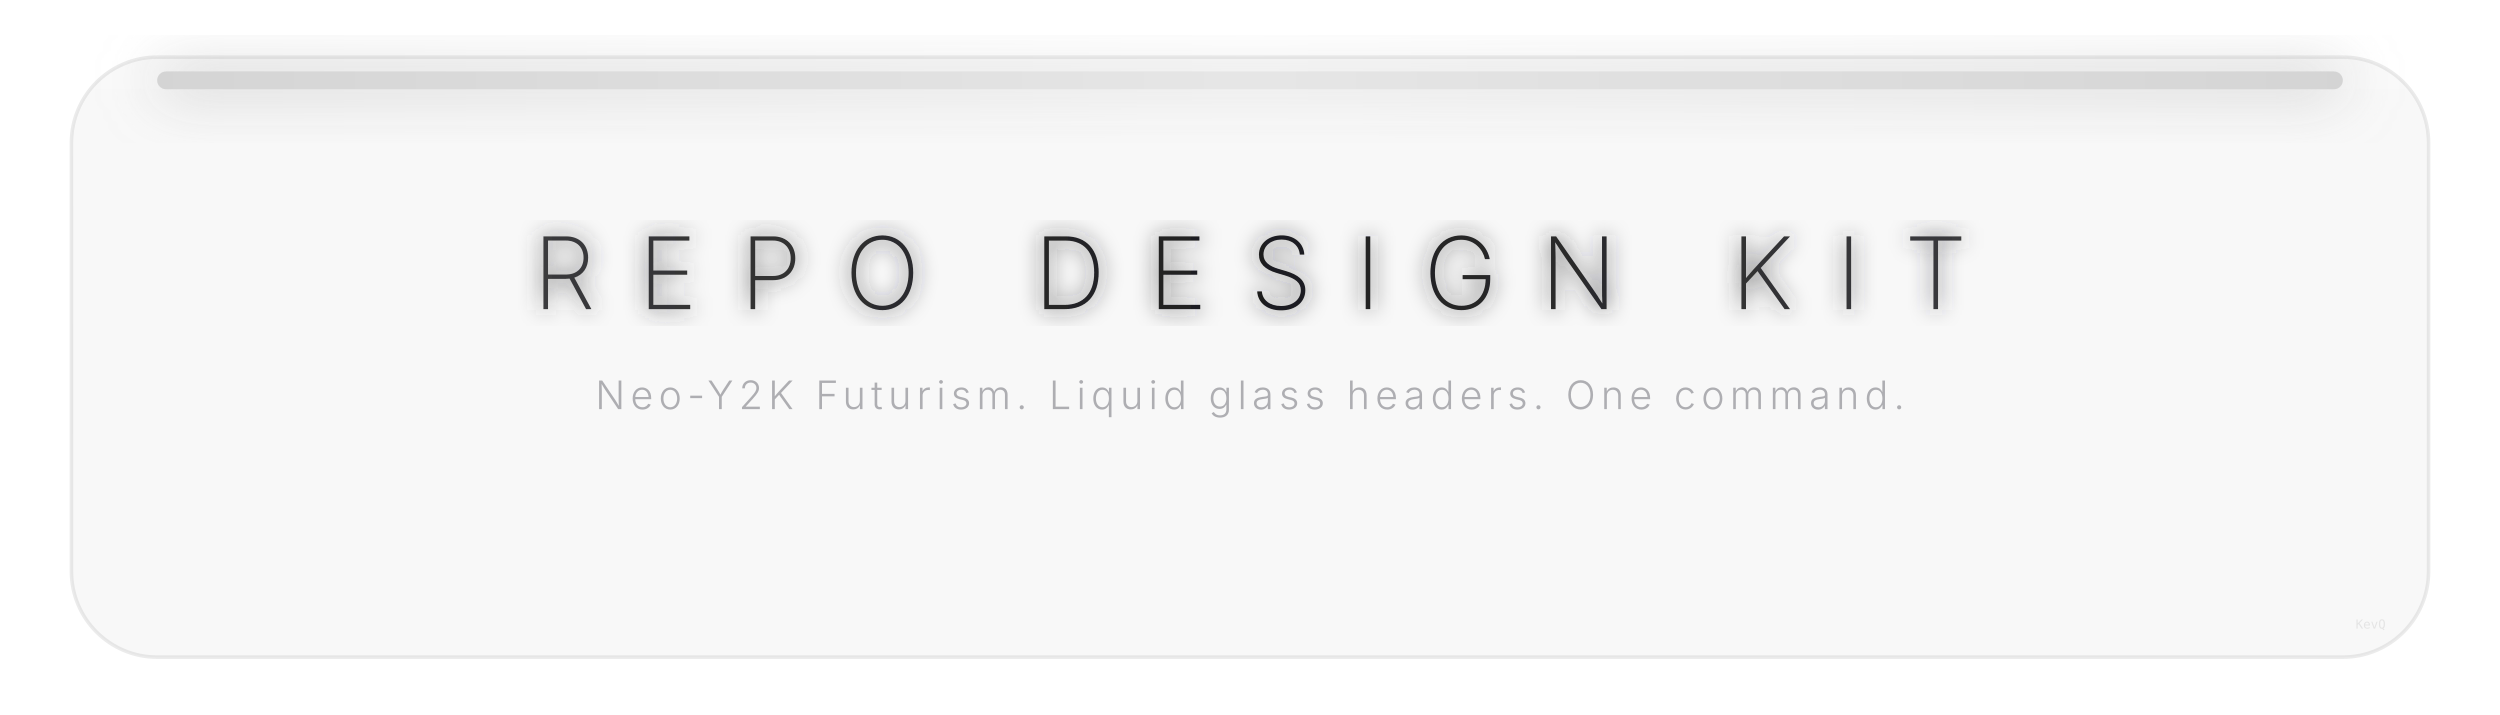
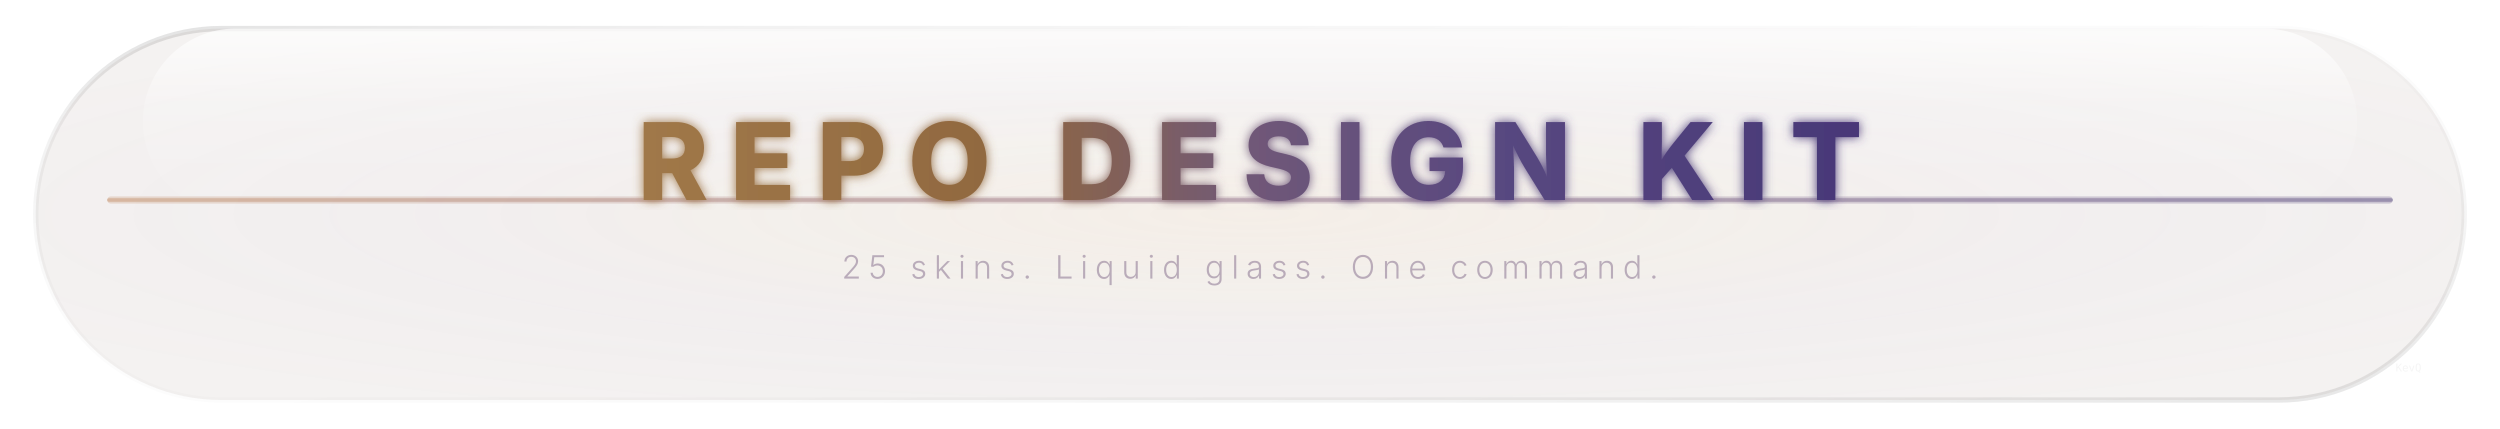
- <svg xmlns="http://www.w3.org/2000/svg" width="700" height="200" viewBox="0 0 700 200">
+ <svg xmlns="http://www.w3.org/2000/svg" width="700" height="120" viewBox="0 0 700 120">
  <defs>
+     <radialGradient id="turrell" cx="50%" cy="50%" r="60%" fx="50%" fy="50%">
+       <stop offset="0%" stop-color="#d4a878" stop-opacity="0.10" />
+       <stop offset="35%" stop-color="#b08868" stop-opacity="0.06" />
+       <stop offset="65%" stop-color="#685088" stop-opacity="0.04" />
+       <stop offset="100%" stop-color="#403060" stop-opacity="0.02" />
+     </radialGradient>
+     <linearGradient id="rim" x1="0%" y1="0%" x2="100%" y2="100%">
+       <stop offset="0%" stop-color="black" stop-opacity="0.12" />
+       <stop offset="15%" stop-color="black" stop-opacity="0.05" />
+       <stop offset="35%" stop-color="black" stop-opacity="0.02" />
+       <stop offset="50%" stop-color="black" stop-opacity="0.01" />
+       <stop offset="65%" stop-color="black" stop-opacity="0.02" />
+       <stop offset="85%" stop-color="black" stop-opacity="0.06" />
+       <stop offset="100%" stop-color="black" stop-opacity="0.10" />
+     </linearGradient>
+     <linearGradient id="spec" x1="0%" y1="0%" x2="0%" y2="100%">
+       <stop offset="0%" stop-color="white" stop-opacity="0.70" />
+       <stop offset="40%" stop-color="white" stop-opacity="0.20" />
+       <stop offset="100%" stop-color="white" stop-opacity="0" />
+     </linearGradient>
    <linearGradient id="titleGrad" x1="0%" y1="0%" x2="100%" y2="0%">
-       <stop offset="0%" stop-color="#3A3A3C" />
-       <stop offset="50%" stop-color="#1D1D1F" />
-       <stop offset="100%" stop-color="#3A3A3C" />
+       <stop offset="0%" stop-color="#a07848" />
+       <stop offset="30%" stop-color="#906840" />
+       <stop offset="50%" stop-color="#705878" />
+       <stop offset="70%" stop-color="#584880" />
+       <stop offset="100%" stop-color="#483878" />
    </linearGradient>
-     <linearGradient id="lightBar" x1="0%" y1="0%" x2="100%" y2="0%">
-       <stop offset="0%" stop-color="#B0B0B0" />
-       <stop offset="50%" stop-color="#D4D4D4" />
-       <stop offset="100%" stop-color="#B0B0B0" />
+     <linearGradient id="barGrad" x1="0%" y1="0%" x2="100%" y2="0%">
+       <stop offset="0%" stop-color="#c08860" />
+       <stop offset="50%" stop-color="#907088" />
+       <stop offset="100%" stop-color="#504078" />
    </linearGradient>
-     <filter id="glassFrost" x="-10%" y="-10%" width="120%" height="120%">
-       <feGaussianBlur in="SourceGraphic" stdDeviation="12" result="blur" />
-       <feFlood flood-color="rgba(0,0,0,0.03)" result="fill" />
-       <feComposite in="fill" in2="blur" operator="in" result="frosted" />
-       <feComposite in="frosted" in2="SourceGraphic" operator="over" />
-     </filter>
-     <filter id="lightGlow" x="-20%" y="-200%" width="140%" height="600%">
-       <feGaussianBlur stdDeviation="8" result="glow" />
+     <filter id="titleGlow">
+       <feGaussianBlur stdDeviation="1.5" result="g" />
      <feMerge>
-         <feMergeNode in="glow" />
-         <feMergeNode in="glow" />
+         <feMergeNode in="g" />
        <feMergeNode in="SourceGraphic" />
      </feMerge>
    </filter>
-     <filter id="titleGlow" x="-5%" y="-20%" width="110%" height="140%">
-       <feGaussianBlur stdDeviation="3" result="glow" />
-       <feMerge>
-         <feMergeNode in="glow" />
-         <feMergeNode in="SourceGraphic" />
-       </feMerge>
-     </filter>
-     <linearGradient id="innerHighlight" x1="0%" y1="0%" x2="0%" y2="100%">
-       <stop offset="0%" stop-color="white" stop-opacity="0.08" />
-       <stop offset="50%" stop-color="white" stop-opacity="0.01" />
-       <stop offset="100%" stop-color="white" stop-opacity="0.04" />
-     </linearGradient>
  </defs>
-   <rect x="20" y="16" width="660" height="168" rx="24" ry="24" fill="rgba(0,0,0,0.03)" stroke="rgba(0,0,0,0.08)" stroke-width="1" />
-   <rect x="20" y="16" width="660" height="168" rx="24" ry="24" fill="url(#innerHighlight)" />
-   <rect x="44" y="20" width="612" height="5" rx="2.5" ry="2.5" fill="url(#lightBar)" opacity="0.5" filter="url(#lightGlow)" />
-   <text x="350.0" y="86.56" font-family="'SF Pro Display', 'Inter', 'Helvetica Neue', 'Segoe UI', sans-serif" font-size="28" font-weight="200" fill="url(#titleGrad)" text-anchor="middle" letter-spacing="12" filter="url(#titleGlow)">REPO DESIGN KIT</text>
-   <text x="350.0" y="114.56" font-family="'SF Pro Text', 'Inter', 'Helvetica Neue', sans-serif" font-size="11" font-weight="300" fill="#AEAEB2" text-anchor="middle" letter-spacing="1.5">Neo-Y2K Futurism. Liquid glass headers. One command.</text>
-   <text x="668" y="176" font-family="monospace" font-size="3.5" fill="#000000" opacity="0.08" text-anchor="end">KevQ</text>
+   <rect x="10" y="8" width="680" height="104" rx="52" ry="52" fill="#f8f6f4" />
+   <rect x="10" y="8" width="680" height="104" rx="52" ry="52" fill="url(#turrell)" />
+   <rect x="10" y="8" width="680" height="104" rx="52" ry="52" fill="none" stroke="url(#rim)" stroke-width="1.5" />
+   <rect x="40" y="8" width="620" height="52" rx="26" ry="26" fill="url(#spec)" />
+   <rect x="30" y="55" width="640" height="2" rx="1" ry="1" fill="url(#barGrad)" opacity="0.25" />
+   <rect x="30" y="55.5" width="640" height="1" rx="0.5" ry="0.5" fill="url(#barGrad)" opacity="0.40" />
+   <text x="350" y="56" font-family="'SF Pro Display','Inter','Helvetica Neue',sans-serif" font-size="30" font-weight="800" letter-spacing="6" fill="url(#titleGrad)" text-anchor="middle" filter="url(#titleGlow)">REPO DESIGN KIT</text>
+   <text x="350" y="78" font-family="'SF Pro Text','Inter','Helvetica Neue',sans-serif" font-size="9" font-weight="300" letter-spacing="2" fill="#806888" fill-opacity="0.5" text-anchor="middle">25 skins. Liquid glass. One command.</text>
+   <text x="678" y="104" font-family="monospace" font-size="3" fill="black" opacity="0.04" text-anchor="end">KevQ</text>
</svg>
